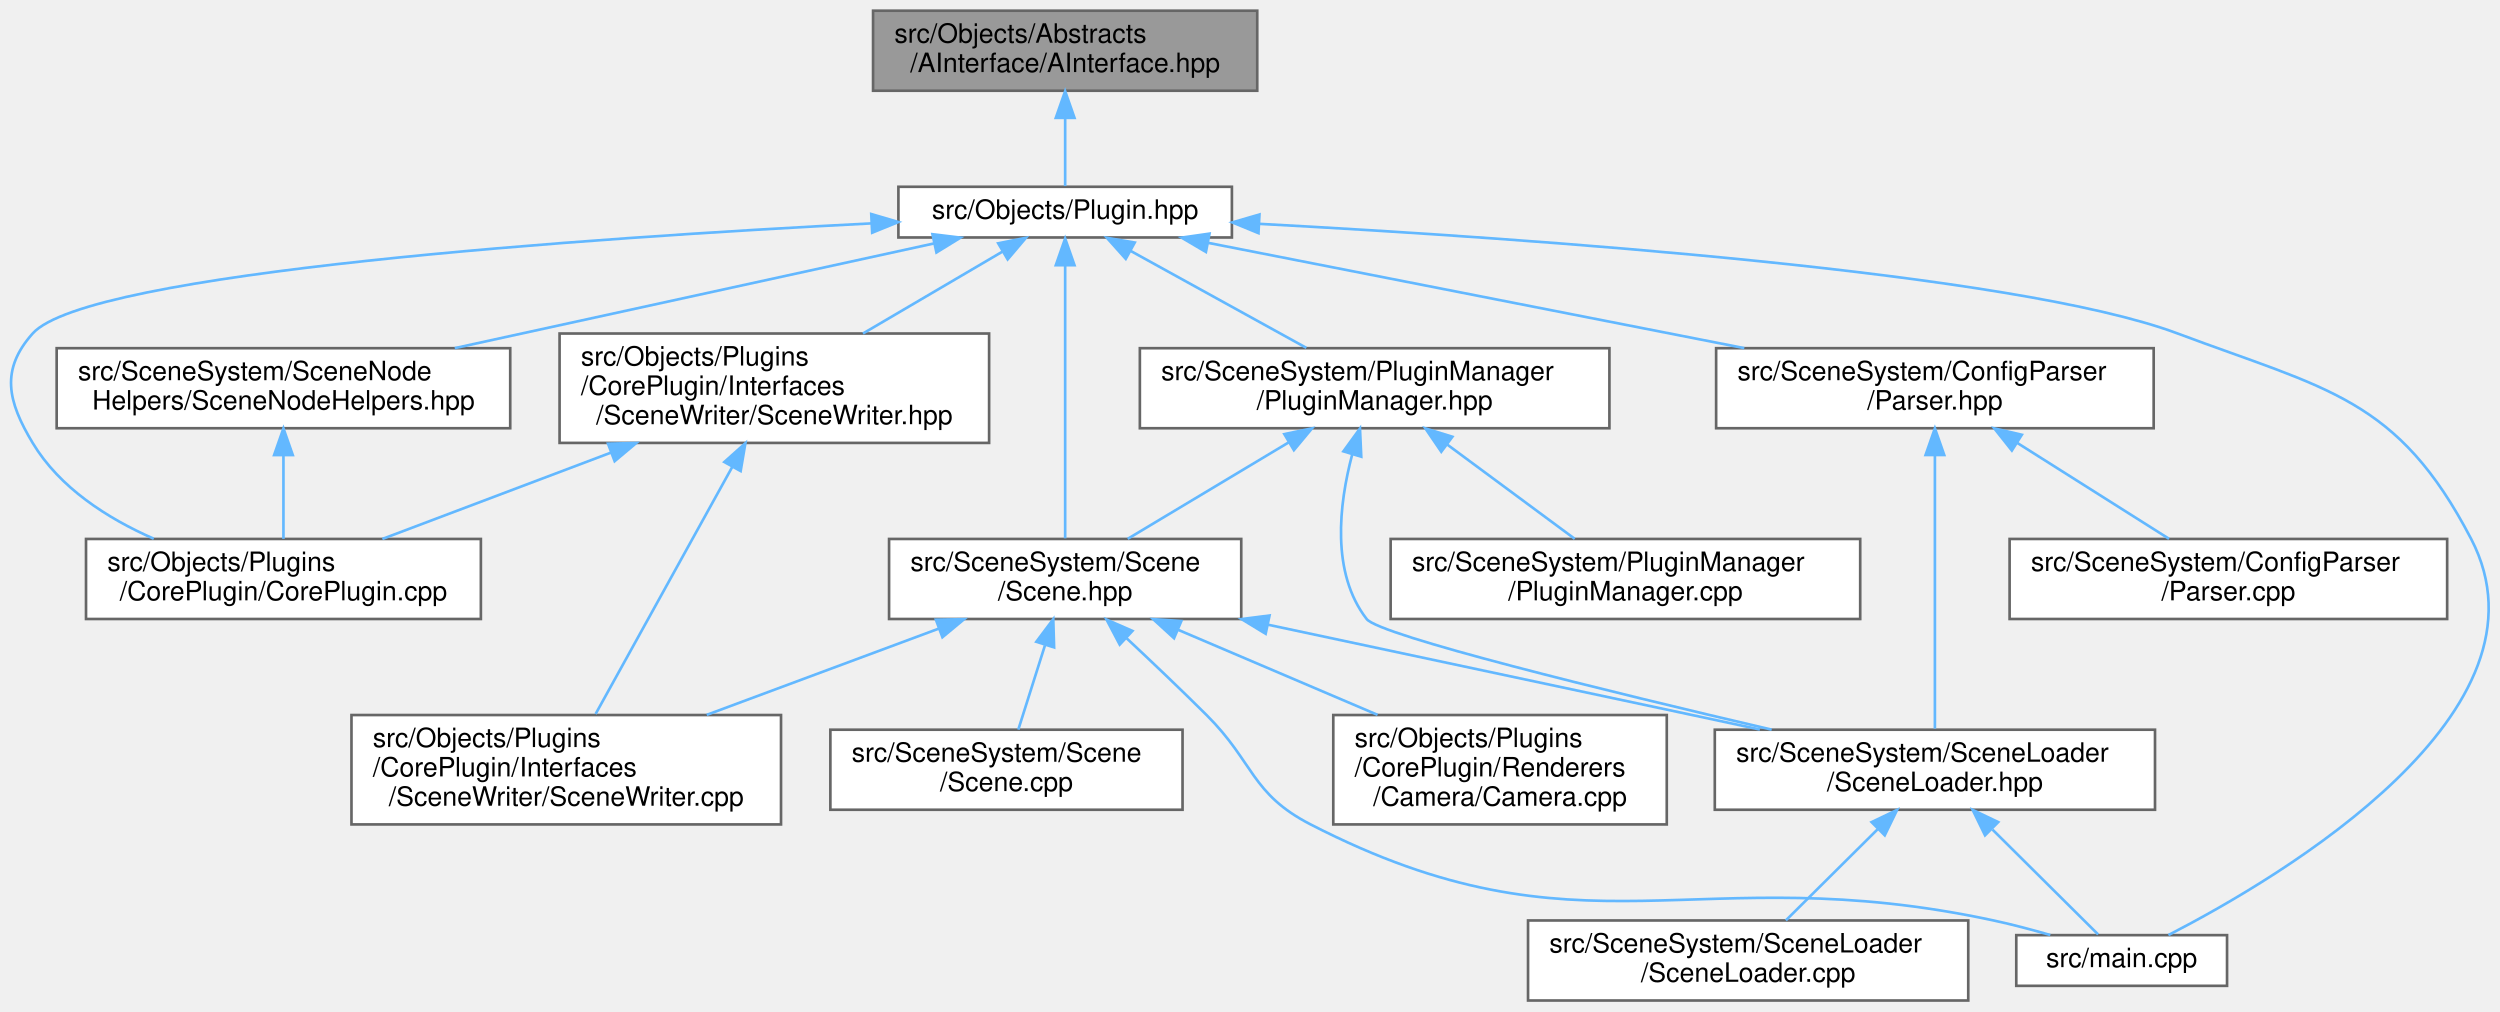
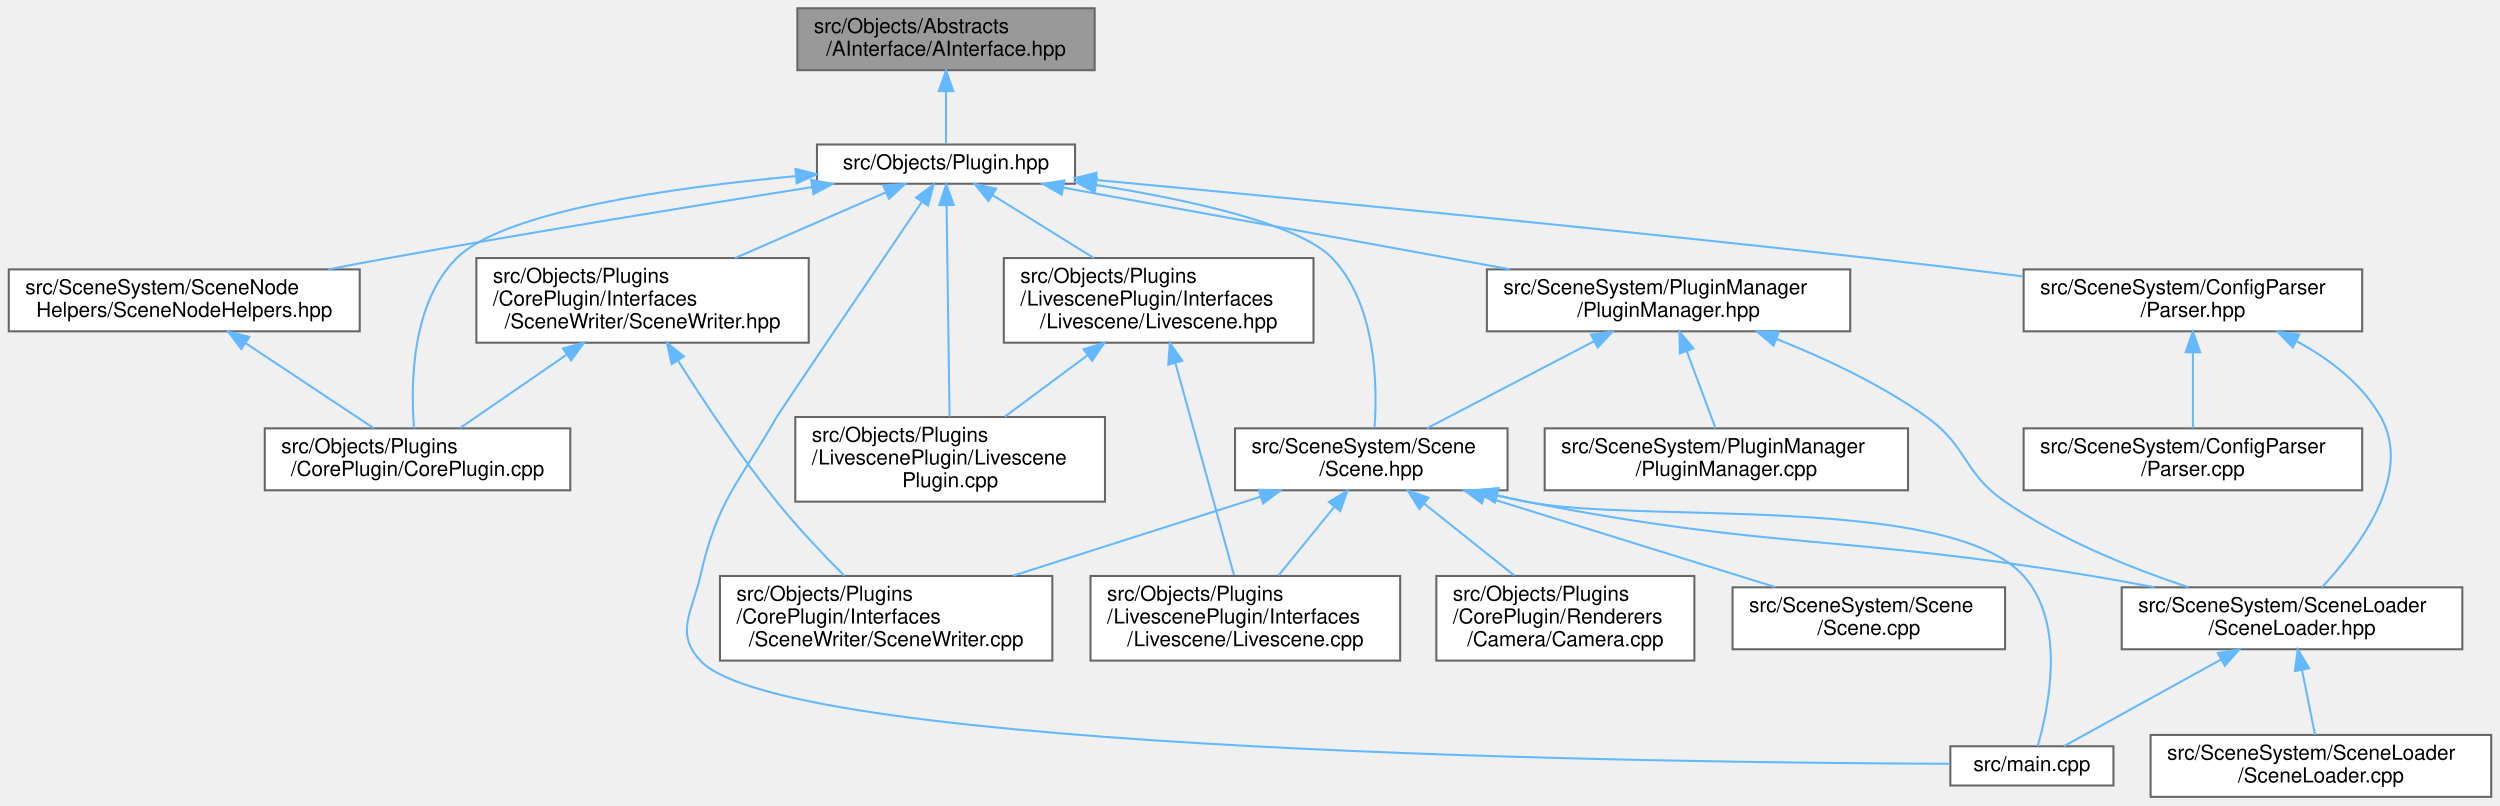
- <svg xmlns="http://www.w3.org/2000/svg" xmlns:xlink="http://www.w3.org/1999/xlink" width="937pt" height="379pt" viewBox="0.00 0.00 937.05 379.00">
-   <g id="graph0" class="graph" transform="scale(1 1) rotate(0) translate(4 375)">
+ <svg xmlns="http://www.w3.org/2000/svg" xmlns:xlink="http://www.w3.org/1999/xlink" width="1211pt" height="390pt" viewBox="0.00 0.00 1210.50 390.00">
+   <g id="graph0" class="graph" transform="scale(1 1) rotate(0) translate(4 386)">
    <g id="Node000001" class="node">
      <g id="a_Node000001">
        <a xlink:title=" ">
-           <polygon fill="#999999" stroke="#666666" points="467.24,-371 323.24,-371 323.24,-341 467.24,-341 467.24,-371" />
-           <text text-anchor="start" x="331.24" y="-359" font-family="Helvetica,sans-Serif" font-size="10.00">src/Objects/Abstracts</text>
-           <text text-anchor="middle" x="395.24" y="-348" font-family="Helvetica,sans-Serif" font-size="10.00">/AInterface/AInterface.hpp</text>
+           <polygon fill="#999999" stroke="#666666" points="526,-382 382,-382 382,-352 526,-352 526,-382" />
+           <text text-anchor="start" x="390" y="-370" font-family="Helvetica,sans-Serif" font-size="10.00">src/Objects/Abstracts</text>
+           <text text-anchor="middle" x="454" y="-359" font-family="Helvetica,sans-Serif" font-size="10.00">/AInterface/AInterface.hpp</text>
        </a>
      </g>
    </g>
    <g id="Node000002" class="node">
      <g id="a_Node000002">
        <a xlink:href="Plugin_8hpp.html" target="_top" xlink:title=" ">
-           <polygon fill="white" stroke="#666666" points="457.74,-305 332.74,-305 332.74,-286 457.74,-286 457.74,-305" />
-           <text text-anchor="middle" x="395.24" y="-293" font-family="Helvetica,sans-Serif" font-size="10.00">src/Objects/Plugin.hpp</text>
+           <polygon fill="white" stroke="#666666" points="516.5,-316 391.5,-316 391.5,-297 516.5,-297 516.5,-316" />
+           <text text-anchor="middle" x="454" y="-304" font-family="Helvetica,sans-Serif" font-size="10.00">src/Objects/Plugin.hpp</text>
        </a>
      </g>
    </g>
    <g id="edge1_Node000001_Node000002" class="edge">
      <g id="a_edge1_Node000001_Node000002">
        <a xlink:title=" ">
-           <path fill="none" stroke="#63b8ff" d="M395.24,-330.75C395.24,-321.72 395.24,-312.03 395.24,-305.27" />
-           <polygon fill="#63b8ff" stroke="#63b8ff" points="391.74,-330.84 395.24,-340.84 398.74,-330.84 391.74,-330.84" />
+           <path fill="none" stroke="#63b8ff" d="M454,-341.75C454,-332.72 454,-323.03 454,-316.27" />
+           <polygon fill="#63b8ff" stroke="#63b8ff" points="450.5,-341.84 454,-351.84 457.5,-341.84 450.5,-341.84" />
        </a>
      </g>
    </g>
    <g id="Node000003" class="node">
      <g id="a_Node000003">
        <a xlink:href="CorePlugin_8cpp.html" target="_top" xlink:title=" ">
-           <polygon fill="white" stroke="#666666" points="176.24,-173 28.24,-173 28.24,-143 176.24,-143 176.24,-173" />
-           <text text-anchor="start" x="36.24" y="-161" font-family="Helvetica,sans-Serif" font-size="10.00">src/Objects/Plugins</text>
-           <text text-anchor="middle" x="102.24" y="-150" font-family="Helvetica,sans-Serif" font-size="10.00">/CorePlugin/CorePlugin.cpp</text>
+           <polygon fill="white" stroke="#666666" points="272,-178.5 124,-178.5 124,-148.5 272,-148.5 272,-178.5" />
+           <text text-anchor="start" x="132" y="-166.5" font-family="Helvetica,sans-Serif" font-size="10.00">src/Objects/Plugins</text>
+           <text text-anchor="middle" x="198" y="-155.5" font-family="Helvetica,sans-Serif" font-size="10.00">/CorePlugin/CorePlugin.cpp</text>
        </a>
      </g>
    </g>
    <g id="edge2_Node000002_Node000003" class="edge">
      <g id="a_edge2_Node000002_Node000003">
        <a xlink:title=" ">
-           <path fill="none" stroke="#63b8ff" d="M322.7,-291.29C216.43,-285.82 28.76,-273.01 8.24,-250 -3.89,-236.4 -1.15,-224.62 8.24,-209 18.33,-192.2 36.18,-180.75 53.63,-173.08" />
-           <polygon fill="#63b8ff" stroke="#63b8ff" points="322.56,-294.78 332.72,-291.79 322.91,-287.79 322.56,-294.78" />
+           <path fill="none" stroke="#63b8ff" d="M381.37,-300.69C320.44,-295.11 239.81,-283.61 217,-261 194.93,-239.12 194.64,-199.58 196.31,-178.54" />
+           <polygon fill="#63b8ff" stroke="#63b8ff" points="381.08,-304.17 391.35,-301.56 381.69,-297.2 381.08,-304.17" />
        </a>
      </g>
    </g>
    <g id="Node000004" class="node">
      <g id="a_Node000004">
        <a xlink:href="SceneWriter_8hpp.html" target="_top" xlink:title=" ">
-           <polygon fill="white" stroke="#666666" points="366.74,-250 205.74,-250 205.74,-209 366.74,-209 366.74,-250" />
-           <text text-anchor="start" x="213.74" y="-238" font-family="Helvetica,sans-Serif" font-size="10.00">src/Objects/Plugins</text>
-           <text text-anchor="start" x="213.74" y="-227" font-family="Helvetica,sans-Serif" font-size="10.00">/CorePlugin/Interfaces</text>
-           <text text-anchor="middle" x="286.24" y="-216" font-family="Helvetica,sans-Serif" font-size="10.00">/SceneWriter/SceneWriter.hpp</text>
+           <polygon fill="white" stroke="#666666" points="387.5,-261 226.5,-261 226.5,-220 387.5,-220 387.5,-261" />
+           <text text-anchor="start" x="234.5" y="-249" font-family="Helvetica,sans-Serif" font-size="10.00">src/Objects/Plugins</text>
+           <text text-anchor="start" x="234.5" y="-238" font-family="Helvetica,sans-Serif" font-size="10.00">/CorePlugin/Interfaces</text>
+           <text text-anchor="middle" x="307" y="-227" font-family="Helvetica,sans-Serif" font-size="10.00">/SceneWriter/SceneWriter.hpp</text>
        </a>
      </g>
    </g>
    <g id="edge3_Node000002_Node000004" class="edge">
      <g id="a_edge3_Node000002_Node000004">
        <a xlink:title=" ">
-           <path fill="none" stroke="#63b8ff" d="M371.74,-280.7C356.47,-271.74 336.35,-259.92 319.46,-250.01" />
-           <polygon fill="#63b8ff" stroke="#63b8ff" points="370.14,-283.82 380.54,-285.87 373.69,-277.79 370.14,-283.82" />
+           <path fill="none" stroke="#63b8ff" d="M424.89,-292.83C404.03,-283.75 375.55,-271.35 351.81,-261.01" />
+           <polygon fill="#63b8ff" stroke="#63b8ff" points="423.61,-296.09 434.17,-296.87 426.4,-289.67 423.61,-296.09" />
        </a>
      </g>
    </g>
    <g id="Node000006" class="node">
      <g id="a_Node000006">
-         <a xlink:href="Parser_8hpp.html" target="_top" xlink:title=" ">
-           <polygon fill="white" stroke="#666666" points="803.24,-244.5 639.24,-244.5 639.24,-214.5 803.24,-214.5 803.24,-244.5" />
-           <text text-anchor="start" x="647.24" y="-232.5" font-family="Helvetica,sans-Serif" font-size="10.00">src/SceneSystem/ConfigParser</text>
-           <text text-anchor="middle" x="721.24" y="-221.5" font-family="Helvetica,sans-Serif" font-size="10.00">/Parser.hpp</text>
+         <a xlink:href="Livescene_8hpp.html" target="_top" xlink:title=" ">
+           <polygon fill="white" stroke="#666666" points="632,-261 482,-261 482,-220 632,-220 632,-261" />
+           <text text-anchor="start" x="490" y="-249" font-family="Helvetica,sans-Serif" font-size="10.00">src/Objects/Plugins</text>
+           <text text-anchor="start" x="490" y="-238" font-family="Helvetica,sans-Serif" font-size="10.00">/LivescenePlugin/Interfaces</text>
+           <text text-anchor="middle" x="557" y="-227" font-family="Helvetica,sans-Serif" font-size="10.00">/Livescene/Livescene.hpp</text>
        </a>
      </g>
    </g>
    <g id="edge6_Node000002_Node000006" class="edge">
      <g id="a_edge6_Node000002_Node000006">
        <a xlink:title=" ">
-           <path fill="none" stroke="#63b8ff" d="M448.73,-284C503.58,-273.23 589.19,-256.42 649.8,-244.52" />
-           <polygon fill="#63b8ff" stroke="#63b8ff" points="448,-280.57 438.87,-285.94 449.35,-287.44 448,-280.57" />
-         </a>
-       </g>
-     </g>
-     <g id="Node000010" class="node">
-       <g id="a_Node000010">
-         <a xlink:href="main_8cpp.html" target="_top" xlink:title=" ">
-           <polygon fill="white" stroke="#666666" points="830.74,-24.5 751.74,-24.5 751.74,-5.5 830.74,-5.5 830.74,-24.5" />
-           <text text-anchor="middle" x="791.24" y="-12.5" font-family="Helvetica,sans-Serif" font-size="10.00">src/main.cpp</text>
-         </a>
-       </g>
-     </g>
-     <g id="edge23_Node000002_Node000010" class="edge">
-       <g id="a_edge23_Node000002_Node000010">
-         <a xlink:title=" ">
-           <path fill="none" stroke="#63b8ff" d="M468.16,-291.1C570.49,-285.59 751.02,-272.94 812.24,-250 868.12,-229.06 894.68,-225.93 922.24,-173 955.85,-108.45 851.62,-46.61 808.77,-24.53" />
-           <polygon fill="#63b8ff" stroke="#63b8ff" points="467.7,-287.62 457.9,-291.65 468.07,-294.61 467.7,-287.62" />
-         </a>
-       </g>
-     </g>
-     <g id="Node000011" class="node">
-       <g id="a_Node000011">
-         <a xlink:href="PluginManager_8hpp.html" target="_top" xlink:title="Plugin manager for loading and managing plugins.">
-           <polygon fill="white" stroke="#666666" points="599.24,-244.5 423.24,-244.5 423.24,-214.5 599.24,-214.5 599.24,-244.5" />
-           <text text-anchor="start" x="431.24" y="-232.5" font-family="Helvetica,sans-Serif" font-size="10.00">src/SceneSystem/PluginManager</text>
-           <text text-anchor="middle" x="511.24" y="-221.5" font-family="Helvetica,sans-Serif" font-size="10.00">/PluginManager.hpp</text>
-         </a>
-       </g>
-     </g>
-     <g id="edge11_Node000002_Node000011" class="edge">
-       <g id="a_edge11_Node000002_Node000011">
-         <a xlink:title=" ">
-           <path fill="none" stroke="#63b8ff" d="M419.71,-281C439.07,-270.32 466.01,-255.45 485.65,-244.62" />
-           <polygon fill="#63b8ff" stroke="#63b8ff" points="417.95,-277.97 410.88,-285.87 421.33,-284.1 417.95,-277.97" />
+           <path fill="none" stroke="#63b8ff" d="M476.62,-291.45C490.99,-282.52 509.79,-270.83 525.6,-261.01" />
+           <polygon fill="#63b8ff" stroke="#63b8ff" points="474.54,-288.62 467.89,-296.87 478.23,-294.56 474.54,-288.62" />
+         </a>
+       </g>
+     </g>
+     <g id="Node000008" class="node">
+       <g id="a_Node000008">
+         <a xlink:href="LivescenePlugin_8cpp.html" target="_top" xlink:title=" ">
+           <polygon fill="white" stroke="#666666" points="531,-184 381,-184 381,-143 531,-143 531,-184" />
+           <text text-anchor="start" x="389" y="-172" font-family="Helvetica,sans-Serif" font-size="10.00">src/Objects/Plugins</text>
+           <text text-anchor="start" x="389" y="-161" font-family="Helvetica,sans-Serif" font-size="10.00">/LivescenePlugin/Livescene</text>
+           <text text-anchor="middle" x="456" y="-150" font-family="Helvetica,sans-Serif" font-size="10.00">Plugin.cpp</text>
+         </a>
+       </g>
+     </g>
+     <g id="edge9_Node000002_Node000008" class="edge">
+       <g id="a_edge9_Node000002_Node000008">
+         <a xlink:title=" ">
+           <path fill="none" stroke="#63b8ff" d="M454.27,-286.36C454.65,-259.6 455.34,-211.27 455.72,-184.21" />
+           <polygon fill="#63b8ff" stroke="#63b8ff" points="450.77,-286.63 454.13,-296.68 457.77,-286.73 450.77,-286.63" />
+         </a>
+       </g>
+     </g>
+     <g id="Node000009" class="node">
+       <g id="a_Node000009">
+         <a xlink:href="Parser_8hpp.html" target="_top" xlink:title=" ">
+           <polygon fill="white" stroke="#666666" points="1140,-255.5 976,-255.5 976,-225.5 1140,-225.5 1140,-255.5" />
+           <text text-anchor="start" x="984" y="-243.5" font-family="Helvetica,sans-Serif" font-size="10.00">src/SceneSystem/ConfigParser</text>
+           <text text-anchor="middle" x="1058" y="-232.5" font-family="Helvetica,sans-Serif" font-size="10.00">/Parser.hpp</text>
+         </a>
+       </g>
+     </g>
+     <g id="edge10_Node000002_Node000009" class="edge">
+       <g id="a_edge10_Node000002_Node000009">
+         <a xlink:title=" ">
+           <path fill="none" stroke="#63b8ff" d="M526.81,-298.8C615.32,-290.53 769.23,-275.74 901,-261 925.29,-258.28 951.67,-255.1 975.75,-252.1" />
+           <polygon fill="#63b8ff" stroke="#63b8ff" points="526.24,-295.34 516.61,-299.75 526.89,-302.31 526.24,-295.34" />
        </a>
      </g>
    </g>
    <g id="Node000013" class="node">
      <g id="a_Node000013">
-         <a xlink:href="Scene_8hpp.html" target="_top" xlink:title=" ">
-           <polygon fill="white" stroke="#666666" points="461.24,-173 329.24,-173 329.24,-143 461.24,-143 461.24,-173" />
-           <text text-anchor="start" x="337.24" y="-161" font-family="Helvetica,sans-Serif" font-size="10.00">src/SceneSystem/Scene</text>
-           <text text-anchor="middle" x="395.24" y="-150" font-family="Helvetica,sans-Serif" font-size="10.00">/Scene.hpp</text>
-         </a>
-       </g>
-     </g>
-     <g id="edge20_Node000002_Node000013" class="edge">
-       <g id="a_edge20_Node000002_Node000013">
-         <a xlink:title=" ">
-           <path fill="none" stroke="#63b8ff" d="M395.24,-275.34C395.24,-247.81 395.24,-197.71 395.24,-173.23" />
-           <polygon fill="#63b8ff" stroke="#63b8ff" points="391.74,-275.61 395.24,-285.61 398.74,-275.61 391.74,-275.61" />
+         <a xlink:href="main_8cpp.html" target="_top" xlink:title=" ">
+           <polygon fill="white" stroke="#666666" points="1019.5,-24.5 940.5,-24.5 940.5,-5.5 1019.5,-5.5 1019.5,-24.5" />
+           <text text-anchor="middle" x="980" y="-12.5" font-family="Helvetica,sans-Serif" font-size="10.00">src/main.cpp</text>
+         </a>
+       </g>
+     </g>
+     <g id="edge28_Node000002_Node000013" class="edge">
+       <g id="a_edge28_Node000002_Node000013">
+         <a xlink:title=" ">
+           <path fill="none" stroke="#63b8ff" d="M442.12,-287.97C419.77,-254.98 373.53,-186.67 372,-184 353.11,-151.07 343.43,-144.02 335,-107 330.95,-89.23 322.62,-79.37 335,-66 376.15,-21.54 806.06,-16.51 940.23,-16.02" />
+           <polygon fill="#63b8ff" stroke="#63b8ff" points="439.47,-290.3 447.98,-296.62 445.27,-286.37 439.47,-290.3" />
+         </a>
+       </g>
+     </g>
+     <g id="Node000014" class="node">
+       <g id="a_Node000014">
+         <a xlink:href="PluginManager_8hpp.html" target="_top" xlink:title="Plugin manager for loading and managing plugins.">
+           <polygon fill="white" stroke="#666666" points="892,-255.5 716,-255.5 716,-225.5 892,-225.5 892,-255.5" />
+           <text text-anchor="start" x="724" y="-243.5" font-family="Helvetica,sans-Serif" font-size="10.00">src/SceneSystem/PluginManager</text>
+           <text text-anchor="middle" x="804" y="-232.5" font-family="Helvetica,sans-Serif" font-size="10.00">/PluginManager.hpp</text>
+         </a>
+       </g>
+     </g>
+     <g id="edge15_Node000002_Node000014" class="edge">
+       <g id="a_edge15_Node000002_Node000014">
+         <a xlink:title=" ">
+           <path fill="none" stroke="#63b8ff" d="M510.7,-295.13C569.55,-284.37 661.96,-267.47 727.3,-255.52" />
+           <polygon fill="#63b8ff" stroke="#63b8ff" points="510.05,-291.69 500.84,-296.94 511.31,-298.58 510.05,-291.69" />
        </a>
      </g>
    </g>
    <g id="Node000016" class="node">
      <g id="a_Node000016">
+         <a xlink:href="Scene_8hpp.html" target="_top" xlink:title=" ">
+           <polygon fill="white" stroke="#666666" points="726,-178.5 594,-178.5 594,-148.5 726,-148.5 726,-178.5" />
+           <text text-anchor="start" x="602" y="-166.5" font-family="Helvetica,sans-Serif" font-size="10.00">src/SceneSystem/Scene</text>
+           <text text-anchor="middle" x="660" y="-155.5" font-family="Helvetica,sans-Serif" font-size="10.00">/Scene.hpp</text>
+         </a>
+       </g>
+     </g>
+     <g id="edge25_Node000002_Node000016" class="edge">
+       <g id="a_edge25_Node000002_Node000016">
+         <a xlink:title=" ">
+           <path fill="none" stroke="#63b8ff" d="M526.8,-296.37C572.26,-289.16 625.09,-277.55 641,-261 662.42,-238.72 663.05,-199.71 661.58,-178.76" />
+           <polygon fill="#63b8ff" stroke="#63b8ff" points="525.98,-292.95 516.63,-297.93 527.04,-299.87 525.98,-292.95" />
+         </a>
+       </g>
+     </g>
+     <g id="Node000019" class="node">
+       <g id="a_Node000019">
        <a xlink:href="SceneNodeHelpers_8hpp.html" target="_top" xlink:title=" ">
-           <polygon fill="white" stroke="#666666" points="187.24,-244.5 17.24,-244.5 17.24,-214.5 187.24,-214.5 187.24,-244.5" />
-           <text text-anchor="start" x="25.24" y="-232.5" font-family="Helvetica,sans-Serif" font-size="10.00">src/SceneSystem/SceneNode</text>
-           <text text-anchor="middle" x="102.24" y="-221.5" font-family="Helvetica,sans-Serif" font-size="10.00">Helpers/SceneNodeHelpers.hpp</text>
-         </a>
-       </g>
-     </g>
-     <g id="edge21_Node000002_Node000016" class="edge">
-       <g id="a_edge21_Node000002_Node000016">
-         <a xlink:title=" ">
-           <path fill="none" stroke="#63b8ff" d="M346.23,-283.8C296.91,-273.02 220.58,-256.35 166.45,-244.52" />
-           <polygon fill="#63b8ff" stroke="#63b8ff" points="345.51,-287.22 356.03,-285.94 347,-280.38 345.51,-287.22" />
+           <polygon fill="white" stroke="#666666" points="170,-255.5 0,-255.5 0,-225.5 170,-225.5 170,-255.5" />
+           <text text-anchor="start" x="8" y="-243.5" font-family="Helvetica,sans-Serif" font-size="10.00">src/SceneSystem/SceneNode</text>
+           <text text-anchor="middle" x="85" y="-232.5" font-family="Helvetica,sans-Serif" font-size="10.00">Helpers/SceneNodeHelpers.hpp</text>
+         </a>
+       </g>
+     </g>
+     <g id="edge26_Node000002_Node000019" class="edge">
+       <g id="a_edge26_Node000002_Node000019">
+         <a xlink:title=" ">
+           <path fill="none" stroke="#63b8ff" d="M389.18,-295.4C334.43,-286.72 253.98,-273.65 184,-261 174.52,-259.29 164.54,-257.41 154.72,-255.52" />
+           <polygon fill="#63b8ff" stroke="#63b8ff" points="388.68,-298.86 399.1,-296.96 389.77,-291.95 388.68,-298.86" />
        </a>
      </g>
    </g>
    <g id="edge4_Node000004_Node000003" class="edge">
      <g id="a_edge4_Node000004_Node000003">
        <a xlink:title=" ">
-           <path fill="none" stroke="#63b8ff" d="M225.06,-205.39C196.68,-194.67 163.88,-182.28 139.31,-173" />
-           <polygon fill="#63b8ff" stroke="#63b8ff" points="223.9,-208.7 234.49,-208.96 226.38,-202.15 223.9,-208.7" />
+           <path fill="none" stroke="#63b8ff" d="M269.96,-214.01C252.81,-202.22 233.09,-188.65 218.64,-178.7" />
+           <polygon fill="#63b8ff" stroke="#63b8ff" points="268.42,-217.21 278.65,-219.99 272.39,-211.44 268.42,-217.21" />
        </a>
      </g>
    </g>
    <g id="Node000005" class="node">
      <g id="a_Node000005">
        <a xlink:href="SceneWriter_8cpp.html" target="_top" xlink:title=" ">
-           <polygon fill="white" stroke="#666666" points="288.74,-107 127.74,-107 127.74,-66 288.74,-66 288.74,-107" />
-           <text text-anchor="start" x="135.74" y="-95" font-family="Helvetica,sans-Serif" font-size="10.00">src/Objects/Plugins</text>
-           <text text-anchor="start" x="135.74" y="-84" font-family="Helvetica,sans-Serif" font-size="10.00">/CorePlugin/Interfaces</text>
-           <text text-anchor="middle" x="208.24" y="-73" font-family="Helvetica,sans-Serif" font-size="10.00">/SceneWriter/SceneWriter.cpp</text>
+           <polygon fill="white" stroke="#666666" points="505.5,-107 344.5,-107 344.5,-66 505.5,-66 505.5,-107" />
+           <text text-anchor="start" x="352.5" y="-95" font-family="Helvetica,sans-Serif" font-size="10.00">src/Objects/Plugins</text>
+           <text text-anchor="start" x="352.5" y="-84" font-family="Helvetica,sans-Serif" font-size="10.00">/CorePlugin/Interfaces</text>
+           <text text-anchor="middle" x="425" y="-73" font-family="Helvetica,sans-Serif" font-size="10.00">/SceneWriter/SceneWriter.cpp</text>
        </a>
      </g>
    </g>
    <g id="edge5_Node000004_Node000005" class="edge">
      <g id="a_edge5_Node000004_Node000005">
        <a xlink:title=" ">
-           <path fill="none" stroke="#63b8ff" d="M270.54,-200.13C255.32,-172.62 232.63,-131.59 219.24,-107.39" />
-           <polygon fill="#63b8ff" stroke="#63b8ff" points="267.49,-201.84 275.39,-208.89 273.61,-198.45 267.49,-201.84" />
+           <path fill="none" stroke="#63b8ff" d="M324.13,-211.42C336.59,-191.68 354.32,-164.97 372,-143 382.11,-130.44 394.5,-117.35 404.76,-107.05" />
+           <polygon fill="#63b8ff" stroke="#63b8ff" points="321.12,-209.63 318.79,-219.96 327.06,-213.34 321.12,-209.63" />
        </a>
      </g>
    </g>
    <g id="Node000007" class="node">
      <g id="a_Node000007">
-         <a xlink:href="Parser_8cpp.html" target="_top" xlink:title=" ">
-           <polygon fill="white" stroke="#666666" points="913.24,-173 749.24,-173 749.24,-143 913.24,-143 913.24,-173" />
-           <text text-anchor="start" x="757.24" y="-161" font-family="Helvetica,sans-Serif" font-size="10.00">src/SceneSystem/ConfigParser</text>
-           <text text-anchor="middle" x="831.24" y="-150" font-family="Helvetica,sans-Serif" font-size="10.00">/Parser.cpp</text>
+         <a xlink:href="Livescene_8cpp.html" target="_top" xlink:title=" ">
+           <polygon fill="white" stroke="#666666" points="674,-107 524,-107 524,-66 674,-66 674,-107" />
+           <text text-anchor="start" x="532" y="-95" font-family="Helvetica,sans-Serif" font-size="10.00">src/Objects/Plugins</text>
+           <text text-anchor="start" x="532" y="-84" font-family="Helvetica,sans-Serif" font-size="10.00">/LivescenePlugin/Interfaces</text>
+           <text text-anchor="middle" x="599" y="-73" font-family="Helvetica,sans-Serif" font-size="10.00">/Livescene/Livescene.cpp</text>
        </a>
      </g>
    </g>
    <g id="edge7_Node000006_Node000007" class="edge">
      <g id="a_edge7_Node000006_Node000007">
        <a xlink:title=" ">
-           <path fill="none" stroke="#63b8ff" d="M751.99,-209.07C770.11,-197.62 792.62,-183.4 809.01,-173.04" />
-           <polygon fill="#63b8ff" stroke="#63b8ff" points="750.08,-206.14 743.5,-214.44 753.82,-212.05 750.08,-206.14" />
-         </a>
-       </g>
-     </g>
-     <g id="Node000008" class="node">
-       <g id="a_Node000008">
-         <a xlink:href="SceneLoader_8hpp.html" target="_top" xlink:title=" ">
-           <polygon fill="white" stroke="#666666" points="803.74,-101.5 638.74,-101.5 638.74,-71.5 803.74,-71.5 803.74,-101.5" />
-           <text text-anchor="start" x="646.74" y="-89.5" font-family="Helvetica,sans-Serif" font-size="10.00">src/SceneSystem/SceneLoader</text>
-           <text text-anchor="middle" x="721.24" y="-78.5" font-family="Helvetica,sans-Serif" font-size="10.00">/SceneLoader.hpp</text>
+           <path fill="none" stroke="#63b8ff" d="M565.16,-209.98C573.51,-179.76 586.25,-133.64 593.48,-107.47" />
+           <polygon fill="#63b8ff" stroke="#63b8ff" points="561.69,-209.37 562.4,-219.94 568.44,-211.23 561.69,-209.37" />
        </a>
      </g>
    </g>
    <g id="edge8_Node000006_Node000008" class="edge">
      <g id="a_edge8_Node000006_Node000008">
        <a xlink:title=" ">
-           <path fill="none" stroke="#63b8ff" d="M721.24,-204.2C721.24,-174.72 721.24,-125.99 721.24,-101.9" />
-           <polygon fill="#63b8ff" stroke="#63b8ff" points="717.74,-204.46 721.24,-214.46 724.74,-204.46 717.74,-204.46" />
-         </a>
-       </g>
-     </g>
-     <g id="Node000009" class="node">
-       <g id="a_Node000009">
-         <a xlink:href="SceneLoader_8cpp.html" target="_top" xlink:title=" ">
-           <polygon fill="white" stroke="#666666" points="733.74,-30 568.74,-30 568.74,0 733.74,0 733.74,-30" />
-           <text text-anchor="start" x="576.74" y="-18" font-family="Helvetica,sans-Serif" font-size="10.00">src/SceneSystem/SceneLoader</text>
-           <text text-anchor="middle" x="651.24" y="-7" font-family="Helvetica,sans-Serif" font-size="10.00">/SceneLoader.cpp</text>
-         </a>
-       </g>
-     </g>
-     <g id="edge9_Node000008_Node000009" class="edge">
-       <g id="a_edge9_Node000008_Node000009">
-         <a xlink:title=" ">
-           <path fill="none" stroke="#63b8ff" d="M699.76,-64.17C688.59,-53.08 675.25,-39.84 665.38,-30.04" />
-           <polygon fill="#63b8ff" stroke="#63b8ff" points="697.51,-66.87 707.07,-71.44 702.44,-61.91 697.51,-66.87" />
-         </a>
-       </g>
-     </g>
-     <g id="edge10_Node000008_Node000010" class="edge">
-       <g id="a_edge10_Node000008_Node000010">
-         <a xlink:title=" ">
-           <path fill="none" stroke="#63b8ff" d="M742.82,-64.07C756.14,-50.84 772.52,-34.58 782.41,-24.77" />
-           <polygon fill="#63b8ff" stroke="#63b8ff" points="740.03,-61.91 735.4,-71.44 744.97,-66.87 740.03,-61.91" />
-         </a>
-       </g>
-     </g>
-     <g id="edge19_Node000011_Node000008" class="edge">
-       <g id="a_edge19_Node000011_Node000008">
-         <a xlink:title=" ">
-           <path fill="none" stroke="#63b8ff" d="M502.81,-204.58C497.86,-185.89 494.89,-160.27 508.24,-143 513.02,-136.81 598.83,-115.83 660.06,-101.52" />
-           <polygon fill="#63b8ff" stroke="#63b8ff" points="499.53,-205.84 505.75,-214.41 506.23,-203.83 499.53,-205.84" />
+           <path fill="none" stroke="#63b8ff" d="M522.41,-213.82C509.35,-204.11 494.7,-193.24 482.49,-184.17" />
+           <polygon fill="#63b8ff" stroke="#63b8ff" points="520.61,-216.84 530.73,-219.99 524.79,-211.22 520.61,-216.84" />
+         </a>
+       </g>
+     </g>
+     <g id="Node000010" class="node">
+       <g id="a_Node000010">
+         <a xlink:href="Parser_8cpp.html" target="_top" xlink:title=" ">
+           <polygon fill="white" stroke="#666666" points="1140,-178.5 976,-178.5 976,-148.5 1140,-148.5 1140,-178.5" />
+           <text text-anchor="start" x="984" y="-166.5" font-family="Helvetica,sans-Serif" font-size="10.00">src/SceneSystem/ConfigParser</text>
+           <text text-anchor="middle" x="1058" y="-155.5" font-family="Helvetica,sans-Serif" font-size="10.00">/Parser.cpp</text>
+         </a>
+       </g>
+     </g>
+     <g id="edge11_Node000009_Node000010" class="edge">
+       <g id="a_edge11_Node000009_Node000010">
+         <a xlink:title=" ">
+           <path fill="none" stroke="#63b8ff" d="M1058,-215.04C1058,-202.95 1058,-188.79 1058,-178.54" />
+           <polygon fill="#63b8ff" stroke="#63b8ff" points="1054.5,-215.39 1058,-225.39 1061.5,-215.39 1054.5,-215.39" />
+         </a>
+       </g>
+     </g>
+     <g id="Node000011" class="node">
+       <g id="a_Node000011">
+         <a xlink:href="SceneLoader_8hpp.html" target="_top" xlink:title=" ">
+           <polygon fill="white" stroke="#666666" points="1188.5,-101.5 1023.5,-101.5 1023.5,-71.5 1188.5,-71.5 1188.5,-101.5" />
+           <text text-anchor="start" x="1031.5" y="-89.5" font-family="Helvetica,sans-Serif" font-size="10.00">src/SceneSystem/SceneLoader</text>
+           <text text-anchor="middle" x="1106" y="-78.5" font-family="Helvetica,sans-Serif" font-size="10.00">/SceneLoader.hpp</text>
+         </a>
+       </g>
+     </g>
+     <g id="edge12_Node000009_Node000011" class="edge">
+       <g id="a_edge12_Node000009_Node000011">
+         <a xlink:title=" ">
+           <path fill="none" stroke="#63b8ff" d="M1108.35,-220.63C1124.24,-212.01 1139.99,-200.05 1149,-184 1164.8,-155.85 1138.55,-120.8 1120.6,-101.64" />
+           <polygon fill="#63b8ff" stroke="#63b8ff" points="1106.38,-217.7 1099.03,-225.33 1109.53,-223.95 1106.38,-217.7" />
        </a>
      </g>
    </g>
    <g id="Node000012" class="node">
      <g id="a_Node000012">
-         <a xlink:href="PluginManager_8cpp.html" target="_top" xlink:title=" ">
-           <polygon fill="white" stroke="#666666" points="693.24,-173 517.24,-173 517.24,-143 693.24,-143 693.24,-173" />
-           <text text-anchor="start" x="525.24" y="-161" font-family="Helvetica,sans-Serif" font-size="10.00">src/SceneSystem/PluginManager</text>
-           <text text-anchor="middle" x="605.24" y="-150" font-family="Helvetica,sans-Serif" font-size="10.00">/PluginManager.cpp</text>
-         </a>
-       </g>
-     </g>
-     <g id="edge12_Node000011_Node000012" class="edge">
-       <g id="a_edge12_Node000011_Node000012">
-         <a xlink:title=" ">
-           <path fill="none" stroke="#63b8ff" d="M538.37,-208.44C553.7,-197.1 572.49,-183.21 586.24,-173.04" />
-           <polygon fill="#63b8ff" stroke="#63b8ff" points="536.22,-205.68 530.26,-214.44 540.38,-211.3 536.22,-205.68" />
-         </a>
-       </g>
-     </g>
-     <g id="edge13_Node000011_Node000013" class="edge">
-       <g id="a_edge13_Node000011_Node000013">
-         <a xlink:title=" ">
-           <path fill="none" stroke="#63b8ff" d="M479.06,-209.22C459.91,-197.75 436.04,-183.45 418.68,-173.04" />
-           <polygon fill="#63b8ff" stroke="#63b8ff" points="477.39,-212.3 487.76,-214.44 480.98,-206.29 477.39,-212.3" />
-         </a>
-       </g>
-     </g>
-     <g id="edge14_Node000013_Node000005" class="edge">
-       <g id="a_edge14_Node000013_Node000005">
-         <a xlink:title=" ">
-           <path fill="none" stroke="#63b8ff" d="M347.94,-139.42C321.42,-129.56 288.26,-117.24 260.9,-107.07" />
-           <polygon fill="#63b8ff" stroke="#63b8ff" points="346.8,-142.73 357.4,-142.94 349.24,-136.17 346.8,-142.73" />
-         </a>
-       </g>
-     </g>
-     <g id="edge17_Node000013_Node000008" class="edge">
-       <g id="a_edge17_Node000013_Node000008">
-         <a xlink:title=" ">
-           <path fill="none" stroke="#63b8ff" d="M471.24,-140.86C517.26,-131.08 577.13,-118.34 630.24,-107 638.45,-105.25 647.09,-103.4 655.63,-101.57" />
-           <polygon fill="#63b8ff" stroke="#63b8ff" points="470.39,-137.46 461.34,-142.96 471.85,-144.31 470.39,-137.46" />
-         </a>
-       </g>
-     </g>
-     <g id="edge18_Node000013_Node000010" class="edge">
-       <g id="a_edge18_Node000013_Node000010">
-         <a xlink:title=" ">
-           <path fill="none" stroke="#63b8ff" d="M418.24,-135.81C427.65,-127.01 438.57,-116.62 448.24,-107 466.06,-89.25 464.87,-77.5 487.24,-66 589.41,-13.45 630.91,-54.15 743.24,-30 750.2,-28.5 757.62,-26.53 764.5,-24.54" />
-           <polygon fill="#63b8ff" stroke="#63b8ff" points="415.69,-133.4 410.75,-142.78 420.46,-138.53 415.69,-133.4" />
-         </a>
-       </g>
-     </g>
-     <g id="Node000014" class="node">
-       <g id="a_Node000014">
-         <a xlink:href="Camera_8cpp.html" target="_top" xlink:title=" ">
-           <polygon fill="white" stroke="#666666" points="620.74,-107 495.74,-107 495.74,-66 620.74,-66 620.74,-107" />
-           <text text-anchor="start" x="503.74" y="-95" font-family="Helvetica,sans-Serif" font-size="10.00">src/Objects/Plugins</text>
-           <text text-anchor="start" x="503.74" y="-84" font-family="Helvetica,sans-Serif" font-size="10.00">/CorePlugin/Renderers</text>
-           <text text-anchor="middle" x="558.24" y="-73" font-family="Helvetica,sans-Serif" font-size="10.00">/Camera/Camera.cpp</text>
-         </a>
-       </g>
-     </g>
-     <g id="edge15_Node000013_Node000014" class="edge">
-       <g id="a_edge15_Node000013_Node000014">
-         <a xlink:title=" ">
-           <path fill="none" stroke="#63b8ff" d="M437.68,-138.9C460.6,-129.13 488.91,-117.06 512.33,-107.07" />
-           <polygon fill="#63b8ff" stroke="#63b8ff" points="436.05,-135.79 428.22,-142.94 438.79,-142.23 436.05,-135.79" />
+         <a xlink:href="SceneLoader_8cpp.html" target="_top" xlink:title=" ">
+           <polygon fill="white" stroke="#666666" points="1202.5,-30 1037.5,-30 1037.5,0 1202.5,0 1202.5,-30" />
+           <text text-anchor="start" x="1045.5" y="-18" font-family="Helvetica,sans-Serif" font-size="10.00">src/SceneSystem/SceneLoader</text>
+           <text text-anchor="middle" x="1120" y="-7" font-family="Helvetica,sans-Serif" font-size="10.00">/SceneLoader.cpp</text>
+         </a>
+       </g>
+     </g>
+     <g id="edge13_Node000011_Node000012" class="edge">
+       <g id="a_edge13_Node000011_Node000012">
+         <a xlink:title=" ">
+           <path fill="none" stroke="#63b8ff" d="M1110.82,-61.58C1112.94,-51.06 1115.35,-39.08 1117.17,-30.04" />
+           <polygon fill="#63b8ff" stroke="#63b8ff" points="1107.38,-60.94 1108.83,-71.44 1114.24,-62.32 1107.38,-60.94" />
+         </a>
+       </g>
+     </g>
+     <g id="edge14_Node000011_Node000013" class="edge">
+       <g id="a_edge14_Node000011_Node000013">
+         <a xlink:title=" ">
+           <path fill="none" stroke="#63b8ff" d="M1071.73,-66.6C1046.87,-52.89 1014.43,-34.99 995.53,-24.57" />
+           <polygon fill="#63b8ff" stroke="#63b8ff" points="1070.06,-69.67 1080.5,-71.44 1073.44,-63.54 1070.06,-69.67" />
+         </a>
+       </g>
+     </g>
+     <g id="edge24_Node000014_Node000011" class="edge">
+       <g id="a_edge24_Node000014_Node000011">
+         <a xlink:title=" ">
+           <path fill="none" stroke="#63b8ff" d="M856.23,-221.81C879.66,-212.53 906.93,-199.78 929,-184 949.21,-169.55 946.52,-157.06 967,-143 993.99,-124.47 1028.09,-110.74 1055.75,-101.56" />
+           <polygon fill="#63b8ff" stroke="#63b8ff" points="854.86,-218.58 846.79,-225.45 857.38,-225.12 854.86,-218.58" />
        </a>
      </g>
    </g>
    <g id="Node000015" class="node">
      <g id="a_Node000015">
+         <a xlink:href="PluginManager_8cpp.html" target="_top" xlink:title=" ">
+           <polygon fill="white" stroke="#666666" points="920,-178.5 744,-178.5 744,-148.5 920,-148.5 920,-178.5" />
+           <text text-anchor="start" x="752" y="-166.5" font-family="Helvetica,sans-Serif" font-size="10.00">src/SceneSystem/PluginManager</text>
+           <text text-anchor="middle" x="832" y="-155.5" font-family="Helvetica,sans-Serif" font-size="10.00">/PluginManager.cpp</text>
+         </a>
+       </g>
+     </g>
+     <g id="edge16_Node000014_Node000015" class="edge">
+       <g id="a_edge16_Node000014_Node000015">
+         <a xlink:title=" ">
+           <path fill="none" stroke="#63b8ff" d="M812.86,-215.78C817.43,-203.53 822.85,-189 826.76,-178.54" />
+           <polygon fill="#63b8ff" stroke="#63b8ff" points="809.49,-214.8 809.27,-225.39 816.04,-217.25 809.49,-214.8" />
+         </a>
+       </g>
+     </g>
+     <g id="edge17_Node000014_Node000016" class="edge">
+       <g id="a_edge17_Node000014_Node000016">
+         <a xlink:title=" ">
+           <path fill="none" stroke="#63b8ff" d="M768.04,-220.77C742.9,-207.68 709.86,-190.47 686.96,-178.54" />
+           <polygon fill="#63b8ff" stroke="#63b8ff" points="766.43,-223.88 776.91,-225.39 769.66,-217.67 766.43,-223.88" />
+         </a>
+       </g>
+     </g>
+     <g id="edge18_Node000016_Node000005" class="edge">
+       <g id="a_edge18_Node000016_Node000005">
+         <a xlink:title=" ">
+           <path fill="none" stroke="#63b8ff" d="M606.32,-145.37C570.62,-133.97 523.63,-118.98 486.44,-107.11" />
+           <polygon fill="#63b8ff" stroke="#63b8ff" points="605.48,-148.77 616.07,-148.48 607.61,-142.11 605.48,-148.77" />
+         </a>
+       </g>
+     </g>
+     <g id="edge20_Node000016_Node000007" class="edge">
+       <g id="a_edge20_Node000016_Node000007">
+         <a xlink:title=" ">
+           <path fill="none" stroke="#63b8ff" d="M642.07,-140.45C633.5,-129.92 623.33,-117.41 615.03,-107.2" />
+           <polygon fill="#63b8ff" stroke="#63b8ff" points="639.5,-142.84 648.53,-148.39 644.93,-138.43 639.5,-142.84" />
+         </a>
+       </g>
+     </g>
+     <g id="edge22_Node000016_Node000011" class="edge">
+       <g id="a_edge22_Node000016_Node000011">
+         <a xlink:title=" ">
+           <path fill="none" stroke="#63b8ff" d="M720.59,-146.07C725.45,-144.96 730.3,-143.92 735,-143 855.56,-119.5 887.83,-127.12 1009,-107 1018.83,-105.37 1029.18,-103.48 1039.32,-101.52" />
+           <polygon fill="#63b8ff" stroke="#63b8ff" points="719.56,-142.71 710.64,-148.43 721.18,-149.52 719.56,-142.71" />
+         </a>
+       </g>
+     </g>
+     <g id="edge23_Node000016_Node000013" class="edge">
+       <g id="a_edge23_Node000016_Node000013">
+         <a xlink:title=" ">
+           <path fill="none" stroke="#63b8ff" d="M720.85,-146.1C725.62,-144.99 730.38,-143.94 735,-143 788.06,-132.17 939.76,-147.23 976,-107 996.85,-83.85 987.98,-42.44 982.78,-24.58" />
+           <polygon fill="#63b8ff" stroke="#63b8ff" points="719.98,-142.71 711.07,-148.45 721.61,-149.52 719.98,-142.71" />
+         </a>
+       </g>
+     </g>
+     <g id="Node000017" class="node">
+       <g id="a_Node000017">
+         <a xlink:href="Camera_8cpp.html" target="_top" xlink:title=" ">
+           <polygon fill="white" stroke="#666666" points="816.5,-107 691.5,-107 691.5,-66 816.5,-66 816.5,-107" />
+           <text text-anchor="start" x="699.5" y="-95" font-family="Helvetica,sans-Serif" font-size="10.00">src/Objects/Plugins</text>
+           <text text-anchor="start" x="699.5" y="-84" font-family="Helvetica,sans-Serif" font-size="10.00">/CorePlugin/Renderers</text>
+           <text text-anchor="middle" x="754" y="-73" font-family="Helvetica,sans-Serif" font-size="10.00">/Camera/Camera.cpp</text>
+         </a>
+       </g>
+     </g>
+     <g id="edge19_Node000016_Node000017" class="edge">
+       <g id="a_edge19_Node000016_Node000017">
+         <a xlink:title=" ">
+           <path fill="none" stroke="#63b8ff" d="M685.69,-142C699.28,-131.16 715.87,-117.92 729.3,-107.2" />
+           <polygon fill="#63b8ff" stroke="#63b8ff" points="683.31,-139.42 677.68,-148.39 687.68,-144.89 683.31,-139.42" />
+         </a>
+       </g>
+     </g>
+     <g id="Node000018" class="node">
+       <g id="a_Node000018">
        <a xlink:href="Scene_8cpp.html" target="_top" xlink:title=" ">
-           <polygon fill="white" stroke="#666666" points="439.24,-101.5 307.24,-101.5 307.24,-71.5 439.24,-71.5 439.24,-101.5" />
-           <text text-anchor="start" x="315.24" y="-89.5" font-family="Helvetica,sans-Serif" font-size="10.00">src/SceneSystem/Scene</text>
-           <text text-anchor="middle" x="373.24" y="-78.5" font-family="Helvetica,sans-Serif" font-size="10.00">/Scene.cpp</text>
-         </a>
-       </g>
-     </g>
-     <g id="edge16_Node000013_Node000015" class="edge">
-       <g id="a_edge16_Node000013_Node000015">
-         <a xlink:title=" ">
-           <path fill="none" stroke="#63b8ff" d="M387.66,-133.08C384.34,-122.56 380.54,-110.58 377.68,-101.54" />
-           <polygon fill="#63b8ff" stroke="#63b8ff" points="384.43,-134.46 390.79,-142.94 391.1,-132.35 384.43,-134.46" />
-         </a>
-       </g>
-     </g>
-     <g id="edge22_Node000016_Node000003" class="edge">
-       <g id="a_edge22_Node000016_Node000003">
-         <a xlink:title=" ">
-           <path fill="none" stroke="#63b8ff" d="M102.24,-204.25C102.24,-193.81 102.24,-181.99 102.24,-173.04" />
-           <polygon fill="#63b8ff" stroke="#63b8ff" points="98.74,-204.44 102.24,-214.44 105.74,-204.44 98.74,-204.44" />
+           <polygon fill="white" stroke="#666666" points="967,-101.5 835,-101.5 835,-71.5 967,-71.5 967,-101.5" />
+           <text text-anchor="start" x="843" y="-89.5" font-family="Helvetica,sans-Serif" font-size="10.00">src/SceneSystem/Scene</text>
+           <text text-anchor="middle" x="901" y="-78.5" font-family="Helvetica,sans-Serif" font-size="10.00">/Scene.cpp</text>
+         </a>
+       </g>
+     </g>
+     <g id="edge21_Node000016_Node000018" class="edge">
+       <g id="a_edge21_Node000016_Node000018">
+         <a xlink:title=" ">
+           <path fill="none" stroke="#63b8ff" d="M714.7,-145.48C757.32,-132.21 815.77,-114.02 855.76,-101.58" />
+           <polygon fill="#63b8ff" stroke="#63b8ff" points="713.56,-142.17 705.05,-148.48 715.64,-148.85 713.56,-142.17" />
+         </a>
+       </g>
+     </g>
+     <g id="edge27_Node000019_Node000003" class="edge">
+       <g id="a_edge27_Node000019_Node000003">
+         <a xlink:title=" ">
+           <path fill="none" stroke="#63b8ff" d="M114.79,-219.73C134.31,-206.78 159.35,-190.15 176.84,-178.54" />
+           <polygon fill="#63b8ff" stroke="#63b8ff" points="112.65,-216.95 106.25,-225.39 116.52,-222.78 112.65,-216.95" />
        </a>
      </g>
    </g>
  </g>
</svg>
